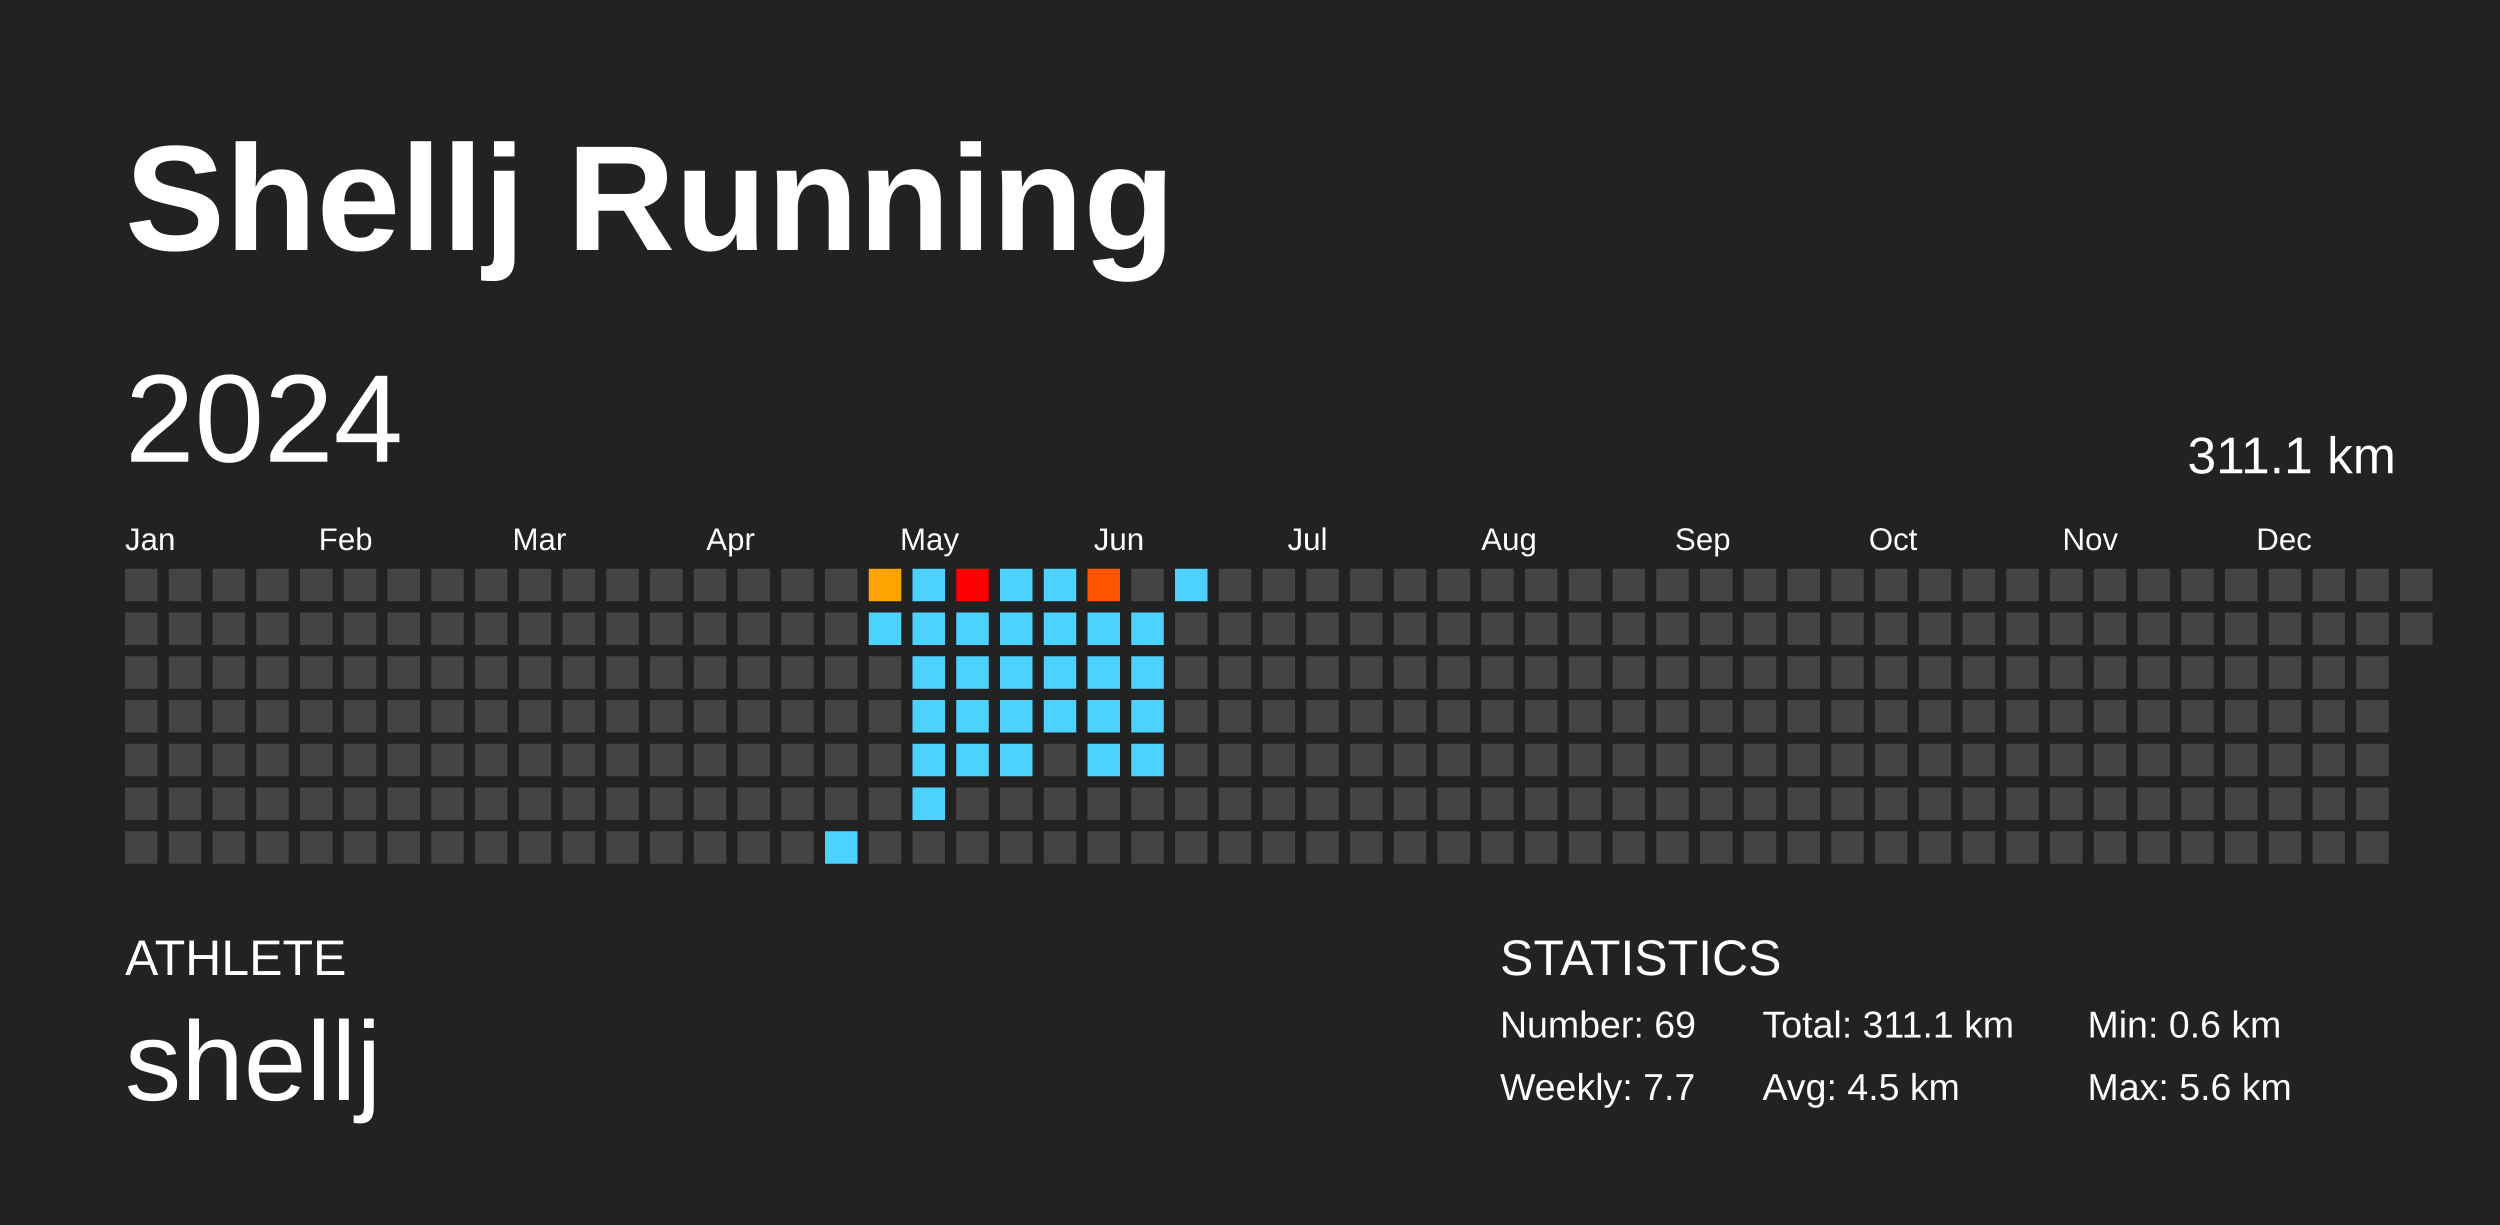
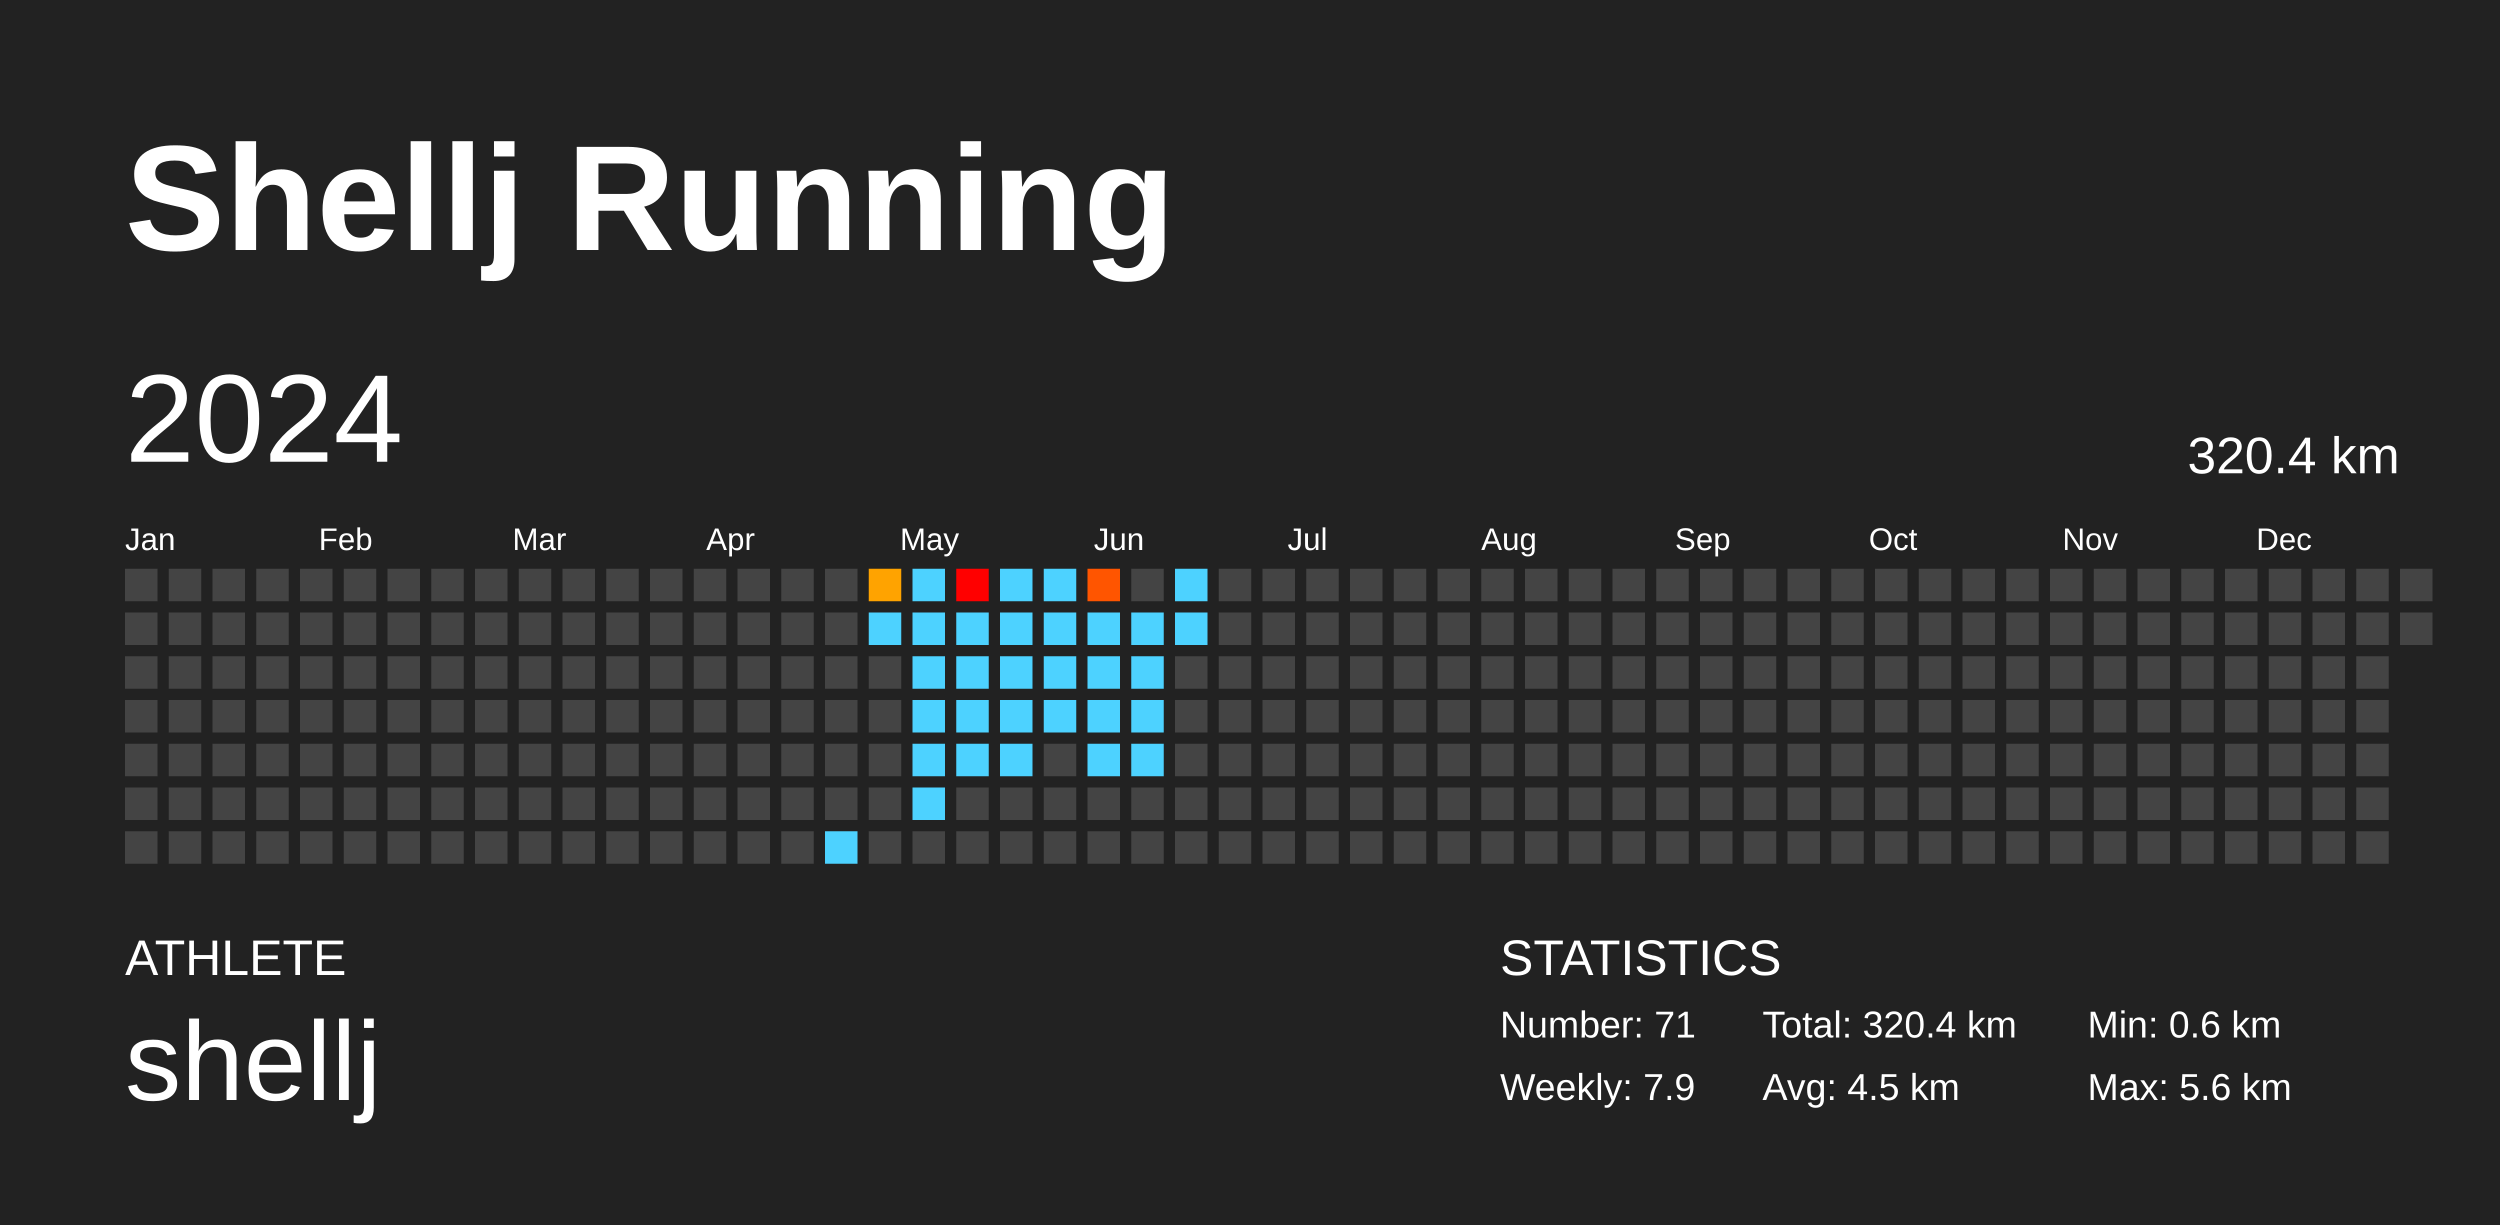
<svg xmlns="http://www.w3.org/2000/svg" baseProfile="full" height="98mm" version="1.1" viewBox="0,0,200,98" width="200mm">
  <defs />
  <rect fill="#222222" height="98" width="200" x="0" y="0" />
  <text fill="#FFFFFF" style="font-size:12px; font-family:Arial; font-weight:bold;" x="10" y="20">Shellj Running</text>
  <text fill="#FFFFFF" style="font-size:4px; font-family:Arial" x="10" y="78">ATHLETE</text>
  <text fill="#FFFFFF" style="font-size:9px; font-family:Arial" x="10" y="88">shellj</text>
  <text fill="#FFFFFF" style="font-size:4px; font-family:Arial" x="120" y="78">STATISTICS</text>
-   <text fill="#FFFFFF" style="font-size:3px; font-family:Arial" x="120" y="83">Number: 69</text>
-   <text fill="#FFFFFF" style="font-size:3px; font-family:Arial" x="120" y="88">Weekly: 7.7</text>
-   <text fill="#FFFFFF" style="font-size:3px; font-family:Arial" x="141" y="83">Total: 311.1 km</text>
+   <text fill="#FFFFFF" style="font-size:3px; font-family:Arial" x="120" y="83">Number: 71</text>
+   <text fill="#FFFFFF" style="font-size:3px; font-family:Arial" x="120" y="88">Weekly: 7.9</text>
+   <text fill="#FFFFFF" style="font-size:3px; font-family:Arial" x="141" y="83">Total: 320.4 km</text>
  <text fill="#FFFFFF" style="font-size:3px; font-family:Arial" x="141" y="88">Avg: 4.5 km</text>
  <text fill="#FFFFFF" style="font-size:3px; font-family:Arial" x="167" y="83">Min: 0.6 km</text>
  <text fill="#FFFFFF" style="font-size:3px; font-family:Arial" x="167" y="88">Max: 5.6 km</text>
  <text dominant-baseline="hanging" fill="#FFFFFF" style="font-size:10.0px; font-family:Arial;" x="10" y="30">2024</text>
-   <text dominant-baseline="hanging" fill="#FFFFFF" style="font-size:4.125px; font-family:Arial;" x="175" y="35">311.1 km</text>
+   <text dominant-baseline="hanging" fill="#FFFFFF" style="font-size:4.125px; font-family:Arial;" x="175" y="35">320.4 km</text>
  <text fill="#FFFFFF" style="font-size:2.5px; font-family:Arial" x="10.0" y="44">Jan</text>
  <text fill="#FFFFFF" style="font-size:2.5px; font-family:Arial" x="25.5" y="44">Feb</text>
  <text fill="#FFFFFF" style="font-size:2.5px; font-family:Arial" x="41.0" y="44">Mar</text>
  <text fill="#FFFFFF" style="font-size:2.5px; font-family:Arial" x="56.5" y="44">Apr</text>
  <text fill="#FFFFFF" style="font-size:2.5px; font-family:Arial" x="72.0" y="44">May</text>
  <text fill="#FFFFFF" style="font-size:2.5px; font-family:Arial" x="87.5" y="44">Jun</text>
  <text fill="#FFFFFF" style="font-size:2.5px; font-family:Arial" x="103.0" y="44">Jul</text>
  <text fill="#FFFFFF" style="font-size:2.5px; font-family:Arial" x="118.5" y="44">Aug</text>
  <text fill="#FFFFFF" style="font-size:2.5px; font-family:Arial" x="134.0" y="44">Sep</text>
  <text fill="#FFFFFF" style="font-size:2.5px; font-family:Arial" x="149.5" y="44">Oct</text>
  <text fill="#FFFFFF" style="font-size:2.5px; font-family:Arial" x="165.0" y="44">Nov</text>
  <text fill="#FFFFFF" style="font-size:2.5px; font-family:Arial" x="180.5" y="44">Dec</text>
  <rect fill="#444444" height="2.6" width="2.6" x="10.0" y="45.5" />
  <rect fill="#444444" height="2.6" width="2.6" x="10.0" y="49.0" />
  <rect fill="#444444" height="2.6" width="2.6" x="10.0" y="52.5" />
  <rect fill="#444444" height="2.6" width="2.6" x="10.0" y="56.0" />
  <rect fill="#444444" height="2.6" width="2.6" x="10.0" y="59.5" />
  <rect fill="#444444" height="2.6" width="2.6" x="10.0" y="63.0" />
  <rect fill="#444444" height="2.6" width="2.6" x="10.0" y="66.5" />
  <rect fill="#444444" height="2.6" width="2.6" x="13.5" y="45.5" />
  <rect fill="#444444" height="2.6" width="2.6" x="13.5" y="49.0" />
  <rect fill="#444444" height="2.6" width="2.6" x="13.5" y="52.5" />
  <rect fill="#444444" height="2.6" width="2.6" x="13.5" y="56.0" />
  <rect fill="#444444" height="2.6" width="2.6" x="13.5" y="59.5" />
  <rect fill="#444444" height="2.6" width="2.6" x="13.5" y="63.0" />
  <rect fill="#444444" height="2.6" width="2.6" x="13.5" y="66.5" />
  <rect fill="#444444" height="2.6" width="2.6" x="17.0" y="45.5" />
  <rect fill="#444444" height="2.6" width="2.6" x="17.0" y="49.0" />
  <rect fill="#444444" height="2.6" width="2.6" x="17.0" y="52.5" />
  <rect fill="#444444" height="2.6" width="2.6" x="17.0" y="56.0" />
  <rect fill="#444444" height="2.6" width="2.6" x="17.0" y="59.5" />
  <rect fill="#444444" height="2.6" width="2.6" x="17.0" y="63.0" />
  <rect fill="#444444" height="2.6" width="2.6" x="17.0" y="66.5" />
  <rect fill="#444444" height="2.6" width="2.6" x="20.5" y="45.5" />
  <rect fill="#444444" height="2.6" width="2.6" x="20.5" y="49.0" />
  <rect fill="#444444" height="2.6" width="2.6" x="20.5" y="52.5" />
  <rect fill="#444444" height="2.6" width="2.6" x="20.5" y="56.0" />
  <rect fill="#444444" height="2.6" width="2.6" x="20.5" y="59.5" />
  <rect fill="#444444" height="2.6" width="2.6" x="20.5" y="63.0" />
  <rect fill="#444444" height="2.6" width="2.6" x="20.5" y="66.5" />
  <rect fill="#444444" height="2.6" width="2.6" x="24.0" y="45.5" />
  <rect fill="#444444" height="2.6" width="2.6" x="24.0" y="49.0" />
  <rect fill="#444444" height="2.6" width="2.6" x="24.0" y="52.5" />
  <rect fill="#444444" height="2.6" width="2.6" x="24.0" y="56.0" />
  <rect fill="#444444" height="2.6" width="2.6" x="24.0" y="59.5" />
  <rect fill="#444444" height="2.6" width="2.6" x="24.0" y="63.0" />
  <rect fill="#444444" height="2.6" width="2.6" x="24.0" y="66.5" />
  <rect fill="#444444" height="2.6" width="2.6" x="27.5" y="45.5" />
  <rect fill="#444444" height="2.6" width="2.6" x="27.5" y="49.0" />
  <rect fill="#444444" height="2.6" width="2.6" x="27.5" y="52.5" />
  <rect fill="#444444" height="2.6" width="2.6" x="27.5" y="56.0" />
  <rect fill="#444444" height="2.6" width="2.6" x="27.5" y="59.5" />
  <rect fill="#444444" height="2.6" width="2.6" x="27.5" y="63.0" />
  <rect fill="#444444" height="2.6" width="2.6" x="27.5" y="66.5" />
  <rect fill="#444444" height="2.6" width="2.6" x="31.0" y="45.5" />
  <rect fill="#444444" height="2.6" width="2.6" x="31.0" y="49.0" />
  <rect fill="#444444" height="2.6" width="2.6" x="31.0" y="52.5" />
  <rect fill="#444444" height="2.6" width="2.6" x="31.0" y="56.0" />
  <rect fill="#444444" height="2.6" width="2.6" x="31.0" y="59.5" />
  <rect fill="#444444" height="2.6" width="2.6" x="31.0" y="63.0" />
  <rect fill="#444444" height="2.6" width="2.6" x="31.0" y="66.5" />
  <rect fill="#444444" height="2.6" width="2.6" x="34.5" y="45.5" />
  <rect fill="#444444" height="2.6" width="2.6" x="34.5" y="49.0" />
  <rect fill="#444444" height="2.6" width="2.6" x="34.5" y="52.5" />
  <rect fill="#444444" height="2.6" width="2.6" x="34.5" y="56.0" />
  <rect fill="#444444" height="2.6" width="2.6" x="34.5" y="59.5" />
  <rect fill="#444444" height="2.6" width="2.6" x="34.5" y="63.0" />
  <rect fill="#444444" height="2.6" width="2.6" x="34.5" y="66.5" />
  <rect fill="#444444" height="2.6" width="2.6" x="38.0" y="45.5" />
  <rect fill="#444444" height="2.6" width="2.6" x="38.0" y="49.0" />
  <rect fill="#444444" height="2.6" width="2.6" x="38.0" y="52.5" />
  <rect fill="#444444" height="2.6" width="2.6" x="38.0" y="56.0" />
  <rect fill="#444444" height="2.6" width="2.6" x="38.0" y="59.5" />
  <rect fill="#444444" height="2.6" width="2.6" x="38.0" y="63.0" />
  <rect fill="#444444" height="2.6" width="2.6" x="38.0" y="66.5" />
  <rect fill="#444444" height="2.6" width="2.6" x="41.5" y="45.5" />
  <rect fill="#444444" height="2.6" width="2.6" x="41.5" y="49.0" />
  <rect fill="#444444" height="2.6" width="2.6" x="41.5" y="52.5" />
  <rect fill="#444444" height="2.6" width="2.6" x="41.5" y="56.0" />
  <rect fill="#444444" height="2.6" width="2.6" x="41.5" y="59.5" />
  <rect fill="#444444" height="2.6" width="2.6" x="41.5" y="63.0" />
  <rect fill="#444444" height="2.6" width="2.6" x="41.5" y="66.5" />
  <rect fill="#444444" height="2.6" width="2.6" x="45.0" y="45.5" />
  <rect fill="#444444" height="2.6" width="2.6" x="45.0" y="49.0" />
  <rect fill="#444444" height="2.6" width="2.6" x="45.0" y="52.5" />
  <rect fill="#444444" height="2.6" width="2.6" x="45.0" y="56.0" />
  <rect fill="#444444" height="2.6" width="2.6" x="45.0" y="59.5" />
  <rect fill="#444444" height="2.6" width="2.6" x="45.0" y="63.0" />
  <rect fill="#444444" height="2.6" width="2.6" x="45.0" y="66.5" />
  <rect fill="#444444" height="2.6" width="2.6" x="48.5" y="45.5" />
  <rect fill="#444444" height="2.6" width="2.6" x="48.5" y="49.0" />
  <rect fill="#444444" height="2.6" width="2.6" x="48.5" y="52.5" />
  <rect fill="#444444" height="2.6" width="2.6" x="48.5" y="56.0" />
  <rect fill="#444444" height="2.6" width="2.6" x="48.5" y="59.5" />
  <rect fill="#444444" height="2.6" width="2.6" x="48.5" y="63.0" />
  <rect fill="#444444" height="2.6" width="2.6" x="48.5" y="66.5" />
  <rect fill="#444444" height="2.6" width="2.6" x="52.0" y="45.5" />
  <rect fill="#444444" height="2.6" width="2.6" x="52.0" y="49.0" />
  <rect fill="#444444" height="2.6" width="2.6" x="52.0" y="52.5" />
  <rect fill="#444444" height="2.6" width="2.6" x="52.0" y="56.0" />
  <rect fill="#444444" height="2.6" width="2.6" x="52.0" y="59.5" />
  <rect fill="#444444" height="2.6" width="2.6" x="52.0" y="63.0" />
  <rect fill="#444444" height="2.6" width="2.6" x="52.0" y="66.5" />
  <rect fill="#444444" height="2.6" width="2.6" x="55.5" y="45.5" />
  <rect fill="#444444" height="2.6" width="2.6" x="55.5" y="49.0" />
  <rect fill="#444444" height="2.6" width="2.6" x="55.5" y="52.5" />
  <rect fill="#444444" height="2.6" width="2.6" x="55.5" y="56.0" />
  <rect fill="#444444" height="2.6" width="2.6" x="55.5" y="59.5" />
  <rect fill="#444444" height="2.6" width="2.6" x="55.5" y="63.0" />
  <rect fill="#444444" height="2.6" width="2.6" x="55.5" y="66.5" />
  <rect fill="#444444" height="2.6" width="2.6" x="59.0" y="45.5" />
  <rect fill="#444444" height="2.6" width="2.6" x="59.0" y="49.0" />
  <rect fill="#444444" height="2.6" width="2.6" x="59.0" y="52.5" />
  <rect fill="#444444" height="2.6" width="2.6" x="59.0" y="56.0" />
  <rect fill="#444444" height="2.6" width="2.6" x="59.0" y="59.5" />
  <rect fill="#444444" height="2.6" width="2.6" x="59.0" y="63.0" />
  <rect fill="#444444" height="2.6" width="2.6" x="59.0" y="66.5" />
  <rect fill="#444444" height="2.6" width="2.6" x="62.5" y="45.5" />
  <rect fill="#444444" height="2.6" width="2.6" x="62.5" y="49.0" />
  <rect fill="#444444" height="2.6" width="2.6" x="62.5" y="52.5" />
  <rect fill="#444444" height="2.6" width="2.6" x="62.5" y="56.0" />
  <rect fill="#444444" height="2.6" width="2.6" x="62.5" y="59.5" />
  <rect fill="#444444" height="2.6" width="2.6" x="62.5" y="63.0" />
  <rect fill="#444444" height="2.6" width="2.6" x="62.5" y="66.5" />
  <rect fill="#444444" height="2.6" width="2.6" x="66.0" y="45.5" />
  <rect fill="#444444" height="2.6" width="2.6" x="66.0" y="49.0" />
  <rect fill="#444444" height="2.6" width="2.6" x="66.0" y="52.5" />
  <rect fill="#444444" height="2.6" width="2.6" x="66.0" y="56.0" />
  <rect fill="#444444" height="2.6" width="2.6" x="66.0" y="59.5" />
  <rect fill="#444444" height="2.6" width="2.6" x="66.0" y="63.0" />
  <rect fill="#4dd2ff" height="2.6" width="2.6" x="66.0" y="66.5" />
  <rect fill="#ffa300" height="2.6" width="2.6" x="69.5" y="45.5" />
  <rect fill="#4dd2ff" height="2.6" width="2.6" x="69.5" y="49.0" />
  <rect fill="#444444" height="2.6" width="2.6" x="69.5" y="52.5" />
  <rect fill="#444444" height="2.6" width="2.6" x="69.5" y="56.0" />
  <rect fill="#444444" height="2.6" width="2.6" x="69.5" y="59.5" />
  <rect fill="#444444" height="2.6" width="2.6" x="69.5" y="63.0" />
  <rect fill="#444444" height="2.6" width="2.6" x="69.5" y="66.5" />
  <rect fill="#4dd2ff" height="2.6" width="2.6" x="73.0" y="45.5" />
  <rect fill="#4dd2ff" height="2.6" width="2.6" x="73.0" y="49.0" />
  <rect fill="#4dd2ff" height="2.6" width="2.6" x="73.0" y="52.5" />
  <rect fill="#4dd2ff" height="2.6" width="2.6" x="73.0" y="56.0" />
  <rect fill="#4dd2ff" height="2.6" width="2.6" x="73.0" y="59.5" />
  <rect fill="#4dd2ff" height="2.6" width="2.6" x="73.0" y="63.0" />
  <rect fill="#444444" height="2.6" width="2.6" x="73.0" y="66.5" />
  <rect fill="red" height="2.6" width="2.6" x="76.5" y="45.5" />
  <rect fill="#4dd2ff" height="2.6" width="2.6" x="76.5" y="49.0" />
  <rect fill="#4dd2ff" height="2.6" width="2.6" x="76.5" y="52.5" />
  <rect fill="#4dd2ff" height="2.6" width="2.6" x="76.5" y="56.0" />
  <rect fill="#4dd2ff" height="2.6" width="2.6" x="76.5" y="59.5" />
  <rect fill="#444444" height="2.6" width="2.6" x="76.5" y="63.0" />
  <rect fill="#444444" height="2.6" width="2.6" x="76.5" y="66.5" />
  <rect fill="#4dd2ff" height="2.6" width="2.6" x="80.0" y="45.5" />
  <rect fill="#4dd2ff" height="2.6" width="2.6" x="80.0" y="49.0" />
  <rect fill="#4dd2ff" height="2.6" width="2.6" x="80.0" y="52.5" />
  <rect fill="#4dd2ff" height="2.6" width="2.6" x="80.0" y="56.0" />
  <rect fill="#4dd2ff" height="2.6" width="2.6" x="80.0" y="59.5" />
  <rect fill="#444444" height="2.6" width="2.6" x="80.0" y="63.0" />
  <rect fill="#444444" height="2.6" width="2.6" x="80.0" y="66.5" />
  <rect fill="#4dd2ff" height="2.6" width="2.6" x="83.5" y="45.5" />
  <rect fill="#4dd2ff" height="2.6" width="2.6" x="83.5" y="49.0" />
  <rect fill="#4dd2ff" height="2.6" width="2.6" x="83.5" y="52.5" />
  <rect fill="#4dd2ff" height="2.6" width="2.6" x="83.5" y="56.0" />
  <rect fill="#444444" height="2.6" width="2.6" x="83.5" y="59.5" />
  <rect fill="#444444" height="2.6" width="2.6" x="83.5" y="63.0" />
  <rect fill="#444444" height="2.6" width="2.6" x="83.5" y="66.5" />
  <rect fill="#ff5500" height="2.6" width="2.6" x="87.0" y="45.5" />
  <rect fill="#4dd2ff" height="2.6" width="2.6" x="87.0" y="49.0" />
  <rect fill="#4dd2ff" height="2.6" width="2.6" x="87.0" y="52.5" />
  <rect fill="#4dd2ff" height="2.6" width="2.6" x="87.0" y="56.0" />
  <rect fill="#4dd2ff" height="2.6" width="2.6" x="87.0" y="59.5" />
  <rect fill="#444444" height="2.6" width="2.6" x="87.0" y="63.0" />
  <rect fill="#444444" height="2.6" width="2.6" x="87.0" y="66.5" />
  <rect fill="#444444" height="2.6" width="2.6" x="90.5" y="45.5" />
  <rect fill="#4dd2ff" height="2.6" width="2.6" x="90.5" y="49.0" />
  <rect fill="#4dd2ff" height="2.6" width="2.6" x="90.5" y="52.5" />
  <rect fill="#4dd2ff" height="2.6" width="2.6" x="90.5" y="56.0" />
  <rect fill="#4dd2ff" height="2.6" width="2.6" x="90.5" y="59.5" />
  <rect fill="#444444" height="2.6" width="2.6" x="90.5" y="63.0" />
  <rect fill="#444444" height="2.6" width="2.6" x="90.5" y="66.5" />
  <rect fill="#4dd2ff" height="2.6" width="2.6" x="94.0" y="45.5" />
-   <rect fill="#444444" height="2.6" width="2.6" x="94.0" y="49.0" />
+   <rect fill="#4dd2ff" height="2.6" width="2.6" x="94.0" y="49.0" />
  <rect fill="#444444" height="2.6" width="2.6" x="94.0" y="52.5" />
  <rect fill="#444444" height="2.6" width="2.6" x="94.0" y="56.0" />
  <rect fill="#444444" height="2.6" width="2.6" x="94.0" y="59.5" />
  <rect fill="#444444" height="2.6" width="2.6" x="94.0" y="63.0" />
  <rect fill="#444444" height="2.6" width="2.6" x="94.0" y="66.5" />
  <rect fill="#444444" height="2.6" width="2.6" x="97.5" y="45.5" />
  <rect fill="#444444" height="2.6" width="2.6" x="97.5" y="49.0" />
  <rect fill="#444444" height="2.6" width="2.6" x="97.5" y="52.5" />
  <rect fill="#444444" height="2.6" width="2.6" x="97.5" y="56.0" />
  <rect fill="#444444" height="2.6" width="2.6" x="97.5" y="59.5" />
  <rect fill="#444444" height="2.6" width="2.6" x="97.5" y="63.0" />
  <rect fill="#444444" height="2.6" width="2.6" x="97.5" y="66.5" />
  <rect fill="#444444" height="2.6" width="2.6" x="101.0" y="45.5" />
  <rect fill="#444444" height="2.6" width="2.6" x="101.0" y="49.0" />
  <rect fill="#444444" height="2.6" width="2.6" x="101.0" y="52.5" />
  <rect fill="#444444" height="2.6" width="2.6" x="101.0" y="56.0" />
  <rect fill="#444444" height="2.6" width="2.6" x="101.0" y="59.5" />
  <rect fill="#444444" height="2.6" width="2.6" x="101.0" y="63.0" />
  <rect fill="#444444" height="2.6" width="2.6" x="101.0" y="66.5" />
  <rect fill="#444444" height="2.6" width="2.6" x="104.5" y="45.5" />
  <rect fill="#444444" height="2.6" width="2.6" x="104.5" y="49.0" />
  <rect fill="#444444" height="2.6" width="2.6" x="104.5" y="52.5" />
  <rect fill="#444444" height="2.6" width="2.6" x="104.5" y="56.0" />
  <rect fill="#444444" height="2.6" width="2.6" x="104.5" y="59.5" />
  <rect fill="#444444" height="2.6" width="2.6" x="104.5" y="63.0" />
  <rect fill="#444444" height="2.6" width="2.6" x="104.5" y="66.5" />
  <rect fill="#444444" height="2.6" width="2.6" x="108.0" y="45.5" />
  <rect fill="#444444" height="2.6" width="2.6" x="108.0" y="49.0" />
  <rect fill="#444444" height="2.6" width="2.6" x="108.0" y="52.5" />
  <rect fill="#444444" height="2.6" width="2.6" x="108.0" y="56.0" />
  <rect fill="#444444" height="2.6" width="2.6" x="108.0" y="59.5" />
  <rect fill="#444444" height="2.6" width="2.6" x="108.0" y="63.0" />
  <rect fill="#444444" height="2.6" width="2.6" x="108.0" y="66.5" />
  <rect fill="#444444" height="2.6" width="2.6" x="111.5" y="45.5" />
  <rect fill="#444444" height="2.6" width="2.6" x="111.5" y="49.0" />
  <rect fill="#444444" height="2.6" width="2.6" x="111.5" y="52.5" />
  <rect fill="#444444" height="2.6" width="2.6" x="111.5" y="56.0" />
  <rect fill="#444444" height="2.6" width="2.6" x="111.5" y="59.5" />
  <rect fill="#444444" height="2.6" width="2.6" x="111.5" y="63.0" />
  <rect fill="#444444" height="2.6" width="2.6" x="111.5" y="66.5" />
  <rect fill="#444444" height="2.6" width="2.6" x="115.0" y="45.5" />
  <rect fill="#444444" height="2.6" width="2.6" x="115.0" y="49.0" />
  <rect fill="#444444" height="2.6" width="2.6" x="115.0" y="52.5" />
  <rect fill="#444444" height="2.6" width="2.6" x="115.0" y="56.0" />
  <rect fill="#444444" height="2.6" width="2.6" x="115.0" y="59.5" />
  <rect fill="#444444" height="2.6" width="2.6" x="115.0" y="63.0" />
  <rect fill="#444444" height="2.6" width="2.6" x="115.0" y="66.5" />
  <rect fill="#444444" height="2.6" width="2.6" x="118.5" y="45.5" />
  <rect fill="#444444" height="2.6" width="2.6" x="118.5" y="49.0" />
  <rect fill="#444444" height="2.6" width="2.6" x="118.5" y="52.5" />
  <rect fill="#444444" height="2.6" width="2.6" x="118.5" y="56.0" />
  <rect fill="#444444" height="2.6" width="2.6" x="118.5" y="59.5" />
  <rect fill="#444444" height="2.6" width="2.6" x="118.5" y="63.0" />
  <rect fill="#444444" height="2.6" width="2.6" x="118.5" y="66.5" />
  <rect fill="#444444" height="2.6" width="2.6" x="122.0" y="45.5" />
  <rect fill="#444444" height="2.6" width="2.6" x="122.0" y="49.0" />
  <rect fill="#444444" height="2.6" width="2.6" x="122.0" y="52.5" />
  <rect fill="#444444" height="2.6" width="2.6" x="122.0" y="56.0" />
  <rect fill="#444444" height="2.6" width="2.6" x="122.0" y="59.5" />
  <rect fill="#444444" height="2.6" width="2.6" x="122.0" y="63.0" />
  <rect fill="#444444" height="2.6" width="2.6" x="122.0" y="66.5" />
  <rect fill="#444444" height="2.6" width="2.6" x="125.5" y="45.5" />
  <rect fill="#444444" height="2.6" width="2.6" x="125.5" y="49.0" />
  <rect fill="#444444" height="2.6" width="2.6" x="125.5" y="52.5" />
  <rect fill="#444444" height="2.6" width="2.6" x="125.5" y="56.0" />
  <rect fill="#444444" height="2.6" width="2.6" x="125.5" y="59.5" />
  <rect fill="#444444" height="2.6" width="2.6" x="125.5" y="63.0" />
  <rect fill="#444444" height="2.6" width="2.6" x="125.5" y="66.5" />
  <rect fill="#444444" height="2.6" width="2.6" x="129.0" y="45.5" />
  <rect fill="#444444" height="2.6" width="2.6" x="129.0" y="49.0" />
  <rect fill="#444444" height="2.6" width="2.6" x="129.0" y="52.5" />
  <rect fill="#444444" height="2.6" width="2.6" x="129.0" y="56.0" />
  <rect fill="#444444" height="2.6" width="2.6" x="129.0" y="59.5" />
  <rect fill="#444444" height="2.6" width="2.6" x="129.0" y="63.0" />
  <rect fill="#444444" height="2.6" width="2.6" x="129.0" y="66.5" />
  <rect fill="#444444" height="2.6" width="2.6" x="132.5" y="45.5" />
  <rect fill="#444444" height="2.6" width="2.6" x="132.5" y="49.0" />
  <rect fill="#444444" height="2.6" width="2.6" x="132.5" y="52.5" />
  <rect fill="#444444" height="2.6" width="2.6" x="132.5" y="56.0" />
  <rect fill="#444444" height="2.6" width="2.6" x="132.5" y="59.5" />
  <rect fill="#444444" height="2.6" width="2.6" x="132.5" y="63.0" />
  <rect fill="#444444" height="2.6" width="2.6" x="132.5" y="66.5" />
  <rect fill="#444444" height="2.6" width="2.6" x="136.0" y="45.5" />
  <rect fill="#444444" height="2.6" width="2.6" x="136.0" y="49.0" />
  <rect fill="#444444" height="2.6" width="2.6" x="136.0" y="52.5" />
  <rect fill="#444444" height="2.6" width="2.6" x="136.0" y="56.0" />
  <rect fill="#444444" height="2.6" width="2.6" x="136.0" y="59.5" />
  <rect fill="#444444" height="2.6" width="2.6" x="136.0" y="63.0" />
  <rect fill="#444444" height="2.6" width="2.6" x="136.0" y="66.5" />
  <rect fill="#444444" height="2.6" width="2.6" x="139.5" y="45.5" />
  <rect fill="#444444" height="2.6" width="2.6" x="139.5" y="49.0" />
  <rect fill="#444444" height="2.6" width="2.6" x="139.5" y="52.5" />
  <rect fill="#444444" height="2.6" width="2.6" x="139.5" y="56.0" />
  <rect fill="#444444" height="2.6" width="2.6" x="139.5" y="59.5" />
  <rect fill="#444444" height="2.6" width="2.6" x="139.5" y="63.0" />
  <rect fill="#444444" height="2.6" width="2.6" x="139.5" y="66.5" />
  <rect fill="#444444" height="2.6" width="2.6" x="143.0" y="45.5" />
  <rect fill="#444444" height="2.6" width="2.6" x="143.0" y="49.0" />
  <rect fill="#444444" height="2.6" width="2.6" x="143.0" y="52.5" />
  <rect fill="#444444" height="2.6" width="2.6" x="143.0" y="56.0" />
  <rect fill="#444444" height="2.6" width="2.6" x="143.0" y="59.5" />
  <rect fill="#444444" height="2.6" width="2.6" x="143.0" y="63.0" />
  <rect fill="#444444" height="2.6" width="2.6" x="143.0" y="66.5" />
  <rect fill="#444444" height="2.6" width="2.6" x="146.5" y="45.5" />
  <rect fill="#444444" height="2.6" width="2.6" x="146.5" y="49.0" />
  <rect fill="#444444" height="2.6" width="2.6" x="146.5" y="52.5" />
  <rect fill="#444444" height="2.6" width="2.6" x="146.5" y="56.0" />
  <rect fill="#444444" height="2.6" width="2.6" x="146.5" y="59.5" />
  <rect fill="#444444" height="2.6" width="2.6" x="146.5" y="63.0" />
  <rect fill="#444444" height="2.6" width="2.6" x="146.5" y="66.5" />
  <rect fill="#444444" height="2.6" width="2.6" x="150.0" y="45.5" />
  <rect fill="#444444" height="2.6" width="2.6" x="150.0" y="49.0" />
  <rect fill="#444444" height="2.6" width="2.6" x="150.0" y="52.5" />
  <rect fill="#444444" height="2.6" width="2.6" x="150.0" y="56.0" />
  <rect fill="#444444" height="2.6" width="2.6" x="150.0" y="59.5" />
  <rect fill="#444444" height="2.6" width="2.6" x="150.0" y="63.0" />
  <rect fill="#444444" height="2.6" width="2.6" x="150.0" y="66.5" />
  <rect fill="#444444" height="2.6" width="2.6" x="153.5" y="45.5" />
  <rect fill="#444444" height="2.6" width="2.6" x="153.5" y="49.0" />
  <rect fill="#444444" height="2.6" width="2.6" x="153.5" y="52.5" />
  <rect fill="#444444" height="2.6" width="2.6" x="153.5" y="56.0" />
  <rect fill="#444444" height="2.6" width="2.6" x="153.5" y="59.5" />
  <rect fill="#444444" height="2.6" width="2.6" x="153.5" y="63.0" />
  <rect fill="#444444" height="2.6" width="2.6" x="153.5" y="66.5" />
  <rect fill="#444444" height="2.6" width="2.6" x="157.0" y="45.5" />
  <rect fill="#444444" height="2.6" width="2.6" x="157.0" y="49.0" />
  <rect fill="#444444" height="2.6" width="2.6" x="157.0" y="52.5" />
  <rect fill="#444444" height="2.6" width="2.6" x="157.0" y="56.0" />
  <rect fill="#444444" height="2.6" width="2.6" x="157.0" y="59.5" />
  <rect fill="#444444" height="2.6" width="2.6" x="157.0" y="63.0" />
  <rect fill="#444444" height="2.6" width="2.6" x="157.0" y="66.5" />
  <rect fill="#444444" height="2.6" width="2.6" x="160.5" y="45.5" />
  <rect fill="#444444" height="2.6" width="2.6" x="160.5" y="49.0" />
  <rect fill="#444444" height="2.6" width="2.6" x="160.5" y="52.5" />
  <rect fill="#444444" height="2.6" width="2.6" x="160.5" y="56.0" />
  <rect fill="#444444" height="2.6" width="2.6" x="160.5" y="59.5" />
  <rect fill="#444444" height="2.6" width="2.6" x="160.5" y="63.0" />
  <rect fill="#444444" height="2.6" width="2.6" x="160.5" y="66.5" />
  <rect fill="#444444" height="2.6" width="2.6" x="164.0" y="45.5" />
  <rect fill="#444444" height="2.6" width="2.6" x="164.0" y="49.0" />
  <rect fill="#444444" height="2.6" width="2.6" x="164.0" y="52.5" />
  <rect fill="#444444" height="2.6" width="2.6" x="164.0" y="56.0" />
  <rect fill="#444444" height="2.6" width="2.6" x="164.0" y="59.5" />
  <rect fill="#444444" height="2.6" width="2.6" x="164.0" y="63.0" />
  <rect fill="#444444" height="2.6" width="2.6" x="164.0" y="66.5" />
  <rect fill="#444444" height="2.6" width="2.6" x="167.5" y="45.5" />
  <rect fill="#444444" height="2.6" width="2.6" x="167.5" y="49.0" />
  <rect fill="#444444" height="2.6" width="2.6" x="167.5" y="52.5" />
  <rect fill="#444444" height="2.6" width="2.6" x="167.5" y="56.0" />
  <rect fill="#444444" height="2.6" width="2.6" x="167.5" y="59.5" />
  <rect fill="#444444" height="2.6" width="2.6" x="167.5" y="63.0" />
  <rect fill="#444444" height="2.6" width="2.6" x="167.5" y="66.5" />
  <rect fill="#444444" height="2.6" width="2.6" x="171.0" y="45.5" />
  <rect fill="#444444" height="2.6" width="2.6" x="171.0" y="49.0" />
  <rect fill="#444444" height="2.6" width="2.6" x="171.0" y="52.5" />
  <rect fill="#444444" height="2.6" width="2.6" x="171.0" y="56.0" />
  <rect fill="#444444" height="2.6" width="2.6" x="171.0" y="59.5" />
  <rect fill="#444444" height="2.6" width="2.6" x="171.0" y="63.0" />
  <rect fill="#444444" height="2.6" width="2.6" x="171.0" y="66.5" />
  <rect fill="#444444" height="2.6" width="2.6" x="174.5" y="45.5" />
  <rect fill="#444444" height="2.6" width="2.6" x="174.5" y="49.0" />
  <rect fill="#444444" height="2.6" width="2.6" x="174.5" y="52.5" />
  <rect fill="#444444" height="2.6" width="2.6" x="174.5" y="56.0" />
  <rect fill="#444444" height="2.6" width="2.6" x="174.5" y="59.5" />
  <rect fill="#444444" height="2.6" width="2.6" x="174.5" y="63.0" />
  <rect fill="#444444" height="2.6" width="2.6" x="174.5" y="66.5" />
  <rect fill="#444444" height="2.6" width="2.6" x="178.0" y="45.5" />
  <rect fill="#444444" height="2.6" width="2.6" x="178.0" y="49.0" />
  <rect fill="#444444" height="2.6" width="2.6" x="178.0" y="52.5" />
  <rect fill="#444444" height="2.6" width="2.6" x="178.0" y="56.0" />
  <rect fill="#444444" height="2.6" width="2.6" x="178.0" y="59.5" />
  <rect fill="#444444" height="2.6" width="2.6" x="178.0" y="63.0" />
  <rect fill="#444444" height="2.6" width="2.6" x="178.0" y="66.5" />
  <rect fill="#444444" height="2.6" width="2.6" x="181.5" y="45.5" />
  <rect fill="#444444" height="2.6" width="2.6" x="181.5" y="49.0" />
  <rect fill="#444444" height="2.6" width="2.6" x="181.5" y="52.5" />
  <rect fill="#444444" height="2.6" width="2.6" x="181.5" y="56.0" />
  <rect fill="#444444" height="2.6" width="2.6" x="181.5" y="59.5" />
  <rect fill="#444444" height="2.6" width="2.6" x="181.5" y="63.0" />
  <rect fill="#444444" height="2.6" width="2.6" x="181.5" y="66.5" />
  <rect fill="#444444" height="2.6" width="2.6" x="185.0" y="45.5" />
  <rect fill="#444444" height="2.6" width="2.6" x="185.0" y="49.0" />
  <rect fill="#444444" height="2.6" width="2.6" x="185.0" y="52.5" />
  <rect fill="#444444" height="2.6" width="2.6" x="185.0" y="56.0" />
  <rect fill="#444444" height="2.6" width="2.6" x="185.0" y="59.5" />
  <rect fill="#444444" height="2.6" width="2.6" x="185.0" y="63.0" />
  <rect fill="#444444" height="2.6" width="2.6" x="185.0" y="66.5" />
  <rect fill="#444444" height="2.6" width="2.6" x="188.5" y="45.5" />
  <rect fill="#444444" height="2.6" width="2.6" x="188.5" y="49.0" />
  <rect fill="#444444" height="2.6" width="2.6" x="188.5" y="52.5" />
  <rect fill="#444444" height="2.6" width="2.6" x="188.5" y="56.0" />
  <rect fill="#444444" height="2.6" width="2.6" x="188.5" y="59.5" />
  <rect fill="#444444" height="2.6" width="2.6" x="188.5" y="63.0" />
  <rect fill="#444444" height="2.6" width="2.6" x="188.5" y="66.5" />
  <rect fill="#444444" height="2.6" width="2.6" x="192.0" y="45.5" />
  <rect fill="#444444" height="2.6" width="2.6" x="192.0" y="49.0" />
</svg>
